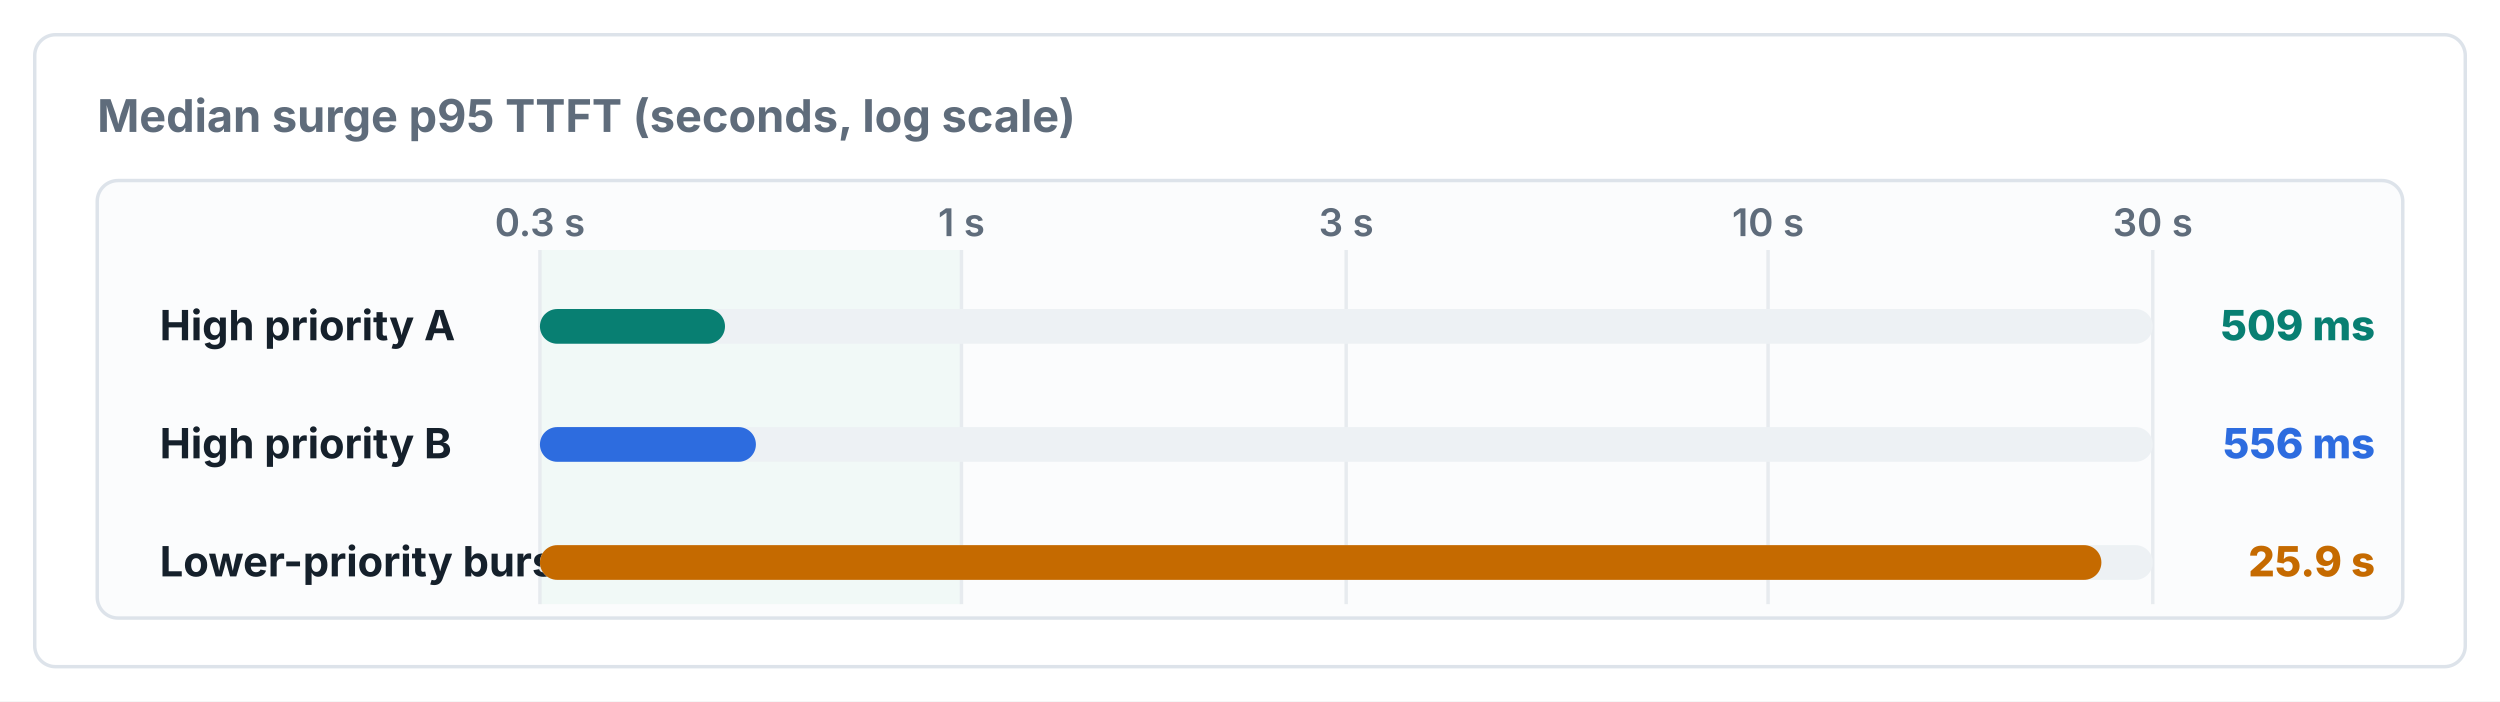
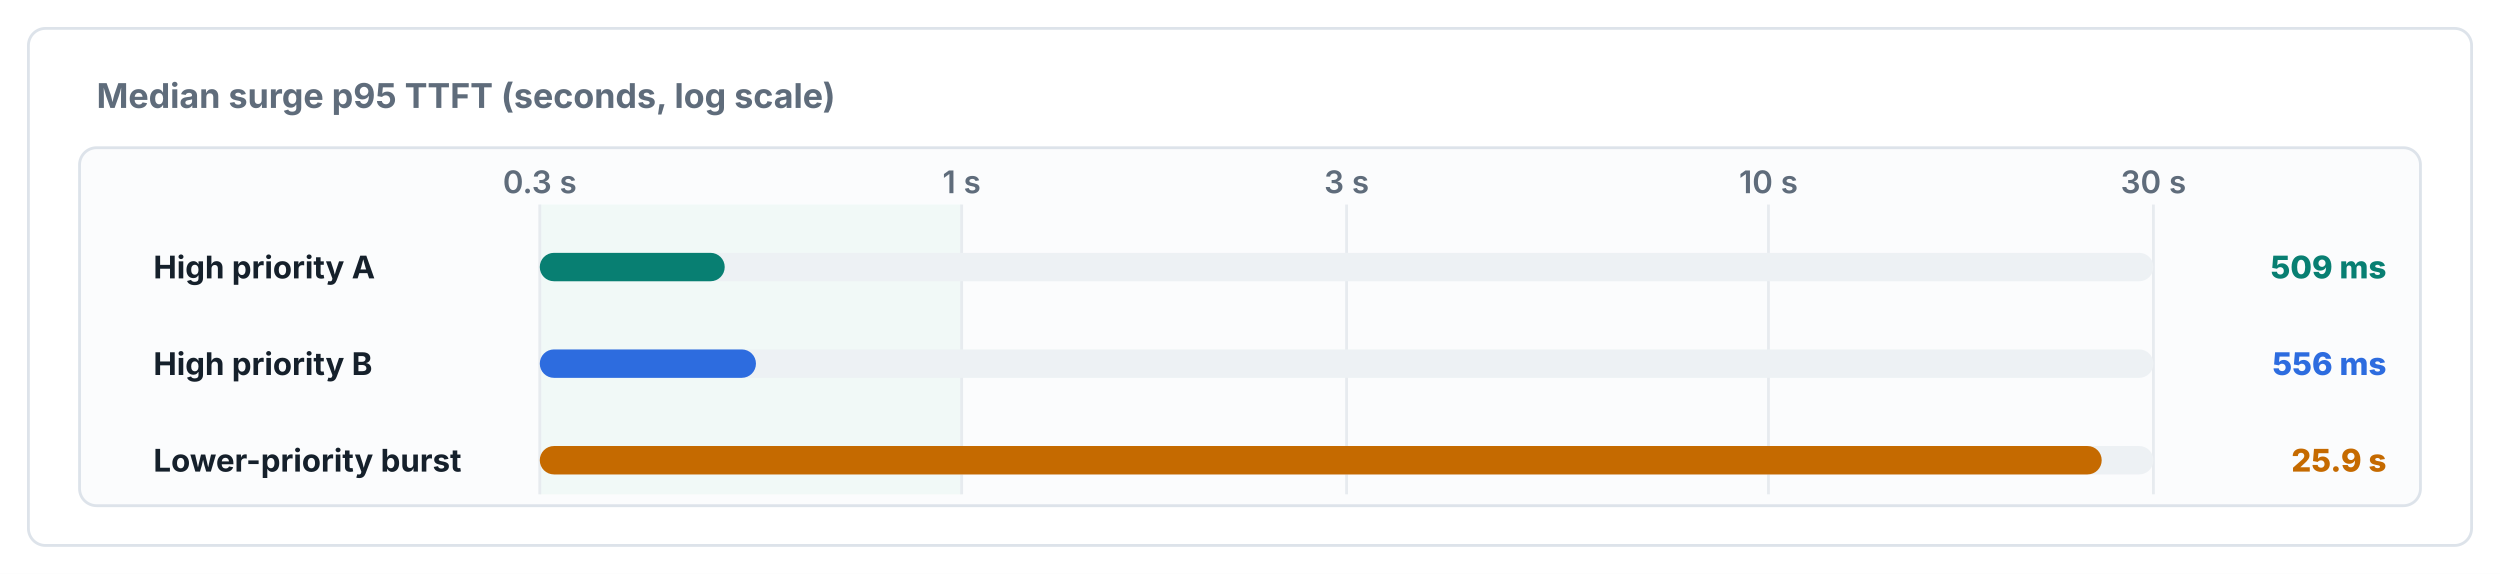
- <svg xmlns="http://www.w3.org/2000/svg" width="720" height="202" viewBox="0 0 720 202" role="img" aria-label="Two high-priority tenants stayed below one second median surge p95 TTFT while the lower-priority burst waited about 25.9 seconds.">
+ <svg xmlns="http://www.w3.org/2000/svg" width="880" height="202" viewBox="0 0 880 202" role="img" aria-label="Two high-priority tenants stayed below one second median surge p95 TTFT while the lower-priority burst waited about 25.9 seconds.">
  <style>text{font-family:system-ui,-apple-system,sans-serif}</style>
-   <rect width="720" height="202" fill="#ffffff" />
-   <rect x="10" y="10" width="700" height="182" rx="6" fill="#ffffff" stroke="#dde3ea" />
-   <text x="28.0" y="38.0" fill="#5f6c7b" font-size="13" font-weight="700" text-anchor="start">Median surge p95 TTFT (seconds, log scale)</text>
-   <rect x="28" y="52" width="664" height="126" rx="6" fill="#fbfcfd" stroke="#dde3ea" />
-   <rect x="155.5" y="72.0" width="121.5" height="102.0" fill="#eef8f6" opacity="0.75" />
-   <line x1="155.5" y1="72.0" x2="155.5" y2="174.0" stroke="#e7ebef" />
-   <text x="155.5" y="68.0" fill="#5f6c7b" font-size="11" font-weight="600" text-anchor="middle">0.3 s</text>
-   <line x1="276.9" y1="72.0" x2="276.9" y2="174.0" stroke="#e7ebef" />
-   <text x="276.9" y="68.0" fill="#5f6c7b" font-size="11" font-weight="600" text-anchor="middle">1 s</text>
-   <line x1="387.7" y1="72.0" x2="387.7" y2="174.0" stroke="#e7ebef" />
-   <text x="387.7" y="68.0" fill="#5f6c7b" font-size="11" font-weight="600" text-anchor="middle">3 s</text>
-   <line x1="509.2" y1="72.0" x2="509.2" y2="174.0" stroke="#e7ebef" />
-   <text x="509.2" y="68.0" fill="#5f6c7b" font-size="11" font-weight="600" text-anchor="middle">10 s</text>
-   <line x1="620.0" y1="72.0" x2="620.0" y2="174.0" stroke="#e7ebef" />
-   <text x="620.0" y="68.0" fill="#5f6c7b" font-size="11" font-weight="600" text-anchor="middle">30 s</text>
-   <text x="46.0" y="98.0" fill="#15202b" font-size="12" font-weight="720" text-anchor="start">High priority A</text>
-   <rect x="155.5" y="89.0" width="464.5" height="10" rx="5" fill="#edf1f4" />
-   <rect x="155.5" y="89.0" width="53.3" height="10" rx="5" fill="#087f72" />
-   <text x="684.0" y="98.0" fill="#087f72" font-size="12" font-weight="800" text-anchor="end">509 ms</text>
-   <text x="46.0" y="132.0" fill="#15202b" font-size="12" font-weight="720" text-anchor="start">High priority B</text>
-   <rect x="155.5" y="123.0" width="464.5" height="10" rx="5" fill="#edf1f4" />
-   <rect x="155.5" y="123.0" width="62.2" height="10" rx="5" fill="#2d6cdf" />
-   <text x="684.0" y="132.0" fill="#2d6cdf" font-size="12" font-weight="800" text-anchor="end">556 ms</text>
-   <text x="46.0" y="166.0" fill="#15202b" font-size="12" font-weight="720" text-anchor="start">Lower-priority burst</text>
-   <rect x="155.5" y="157.0" width="464.5" height="10" rx="5" fill="#edf1f4" />
-   <rect x="155.5" y="157.0" width="449.7" height="10" rx="5" fill="#c56a00" />
-   <text x="684.0" y="166.0" fill="#c56a00" font-size="12" font-weight="800" text-anchor="end">25.9 s</text>
+   <rect width="880" height="202" fill="#ffffff" />
+   <rect x="10" y="10" width="860" height="182" rx="6" fill="#ffffff" stroke="#dde3ea" />
+   <text x="34.0" y="38.0" fill="#5f6c7b" font-size="12" font-weight="700" text-anchor="start">Median surge p95 TTFT (seconds, log scale)</text>
+   <rect x="28" y="52" width="824" height="126" rx="6" fill="#fbfcfd" stroke="#dde3ea" />
+   <rect x="190.0" y="72.0" width="148.5" height="102.0" fill="#eef8f6" opacity="0.75" />
+   <line x1="190.0" y1="72.0" x2="190.0" y2="174.0" stroke="#e7ebef" />
+   <text x="190.0" y="68.0" fill="#5f6c7b" font-size="11" font-weight="600" text-anchor="middle">0.3 s</text>
+   <line x1="338.5" y1="72.0" x2="338.5" y2="174.0" stroke="#e7ebef" />
+   <text x="338.5" y="68.0" fill="#5f6c7b" font-size="11" font-weight="600" text-anchor="middle">1 s</text>
+   <line x1="474.0" y1="72.0" x2="474.0" y2="174.0" stroke="#e7ebef" />
+   <text x="474.0" y="68.0" fill="#5f6c7b" font-size="11" font-weight="600" text-anchor="middle">3 s</text>
+   <line x1="622.5" y1="72.0" x2="622.5" y2="174.0" stroke="#e7ebef" />
+   <text x="622.5" y="68.0" fill="#5f6c7b" font-size="11" font-weight="600" text-anchor="middle">10 s</text>
+   <line x1="758.0" y1="72.0" x2="758.0" y2="174.0" stroke="#e7ebef" />
+   <text x="758.0" y="68.0" fill="#5f6c7b" font-size="11" font-weight="600" text-anchor="middle">30 s</text>
+   <text x="54.0" y="98.0" fill="#15202b" font-size="11" font-weight="720" text-anchor="start">High priority A</text>
+   <rect x="190.0" y="89.0" width="568.0" height="10" rx="5" fill="#edf1f4" />
+   <rect x="190.0" y="89.0" width="65.1" height="10" rx="5" fill="#087f72" />
+   <text x="840.0" y="98.0" fill="#087f72" font-size="11" font-weight="800" text-anchor="end">509 ms</text>
+   <text x="54.0" y="132.0" fill="#15202b" font-size="11" font-weight="720" text-anchor="start">High priority B</text>
+   <rect x="190.0" y="123.0" width="568.0" height="10" rx="5" fill="#edf1f4" />
+   <rect x="190.0" y="123.0" width="76.1" height="10" rx="5" fill="#2d6cdf" />
+   <text x="840.0" y="132.0" fill="#2d6cdf" font-size="11" font-weight="800" text-anchor="end">556 ms</text>
+   <text x="54.0" y="166.0" fill="#15202b" font-size="11" font-weight="720" text-anchor="start">Lower-priority burst</text>
+   <rect x="190.0" y="157.0" width="568.0" height="10" rx="5" fill="#edf1f4" />
+   <rect x="190.0" y="157.0" width="549.8" height="10" rx="5" fill="#c56a00" />
+   <text x="840.0" y="166.0" fill="#c56a00" font-size="11" font-weight="800" text-anchor="end">25.9 s</text>
</svg>
